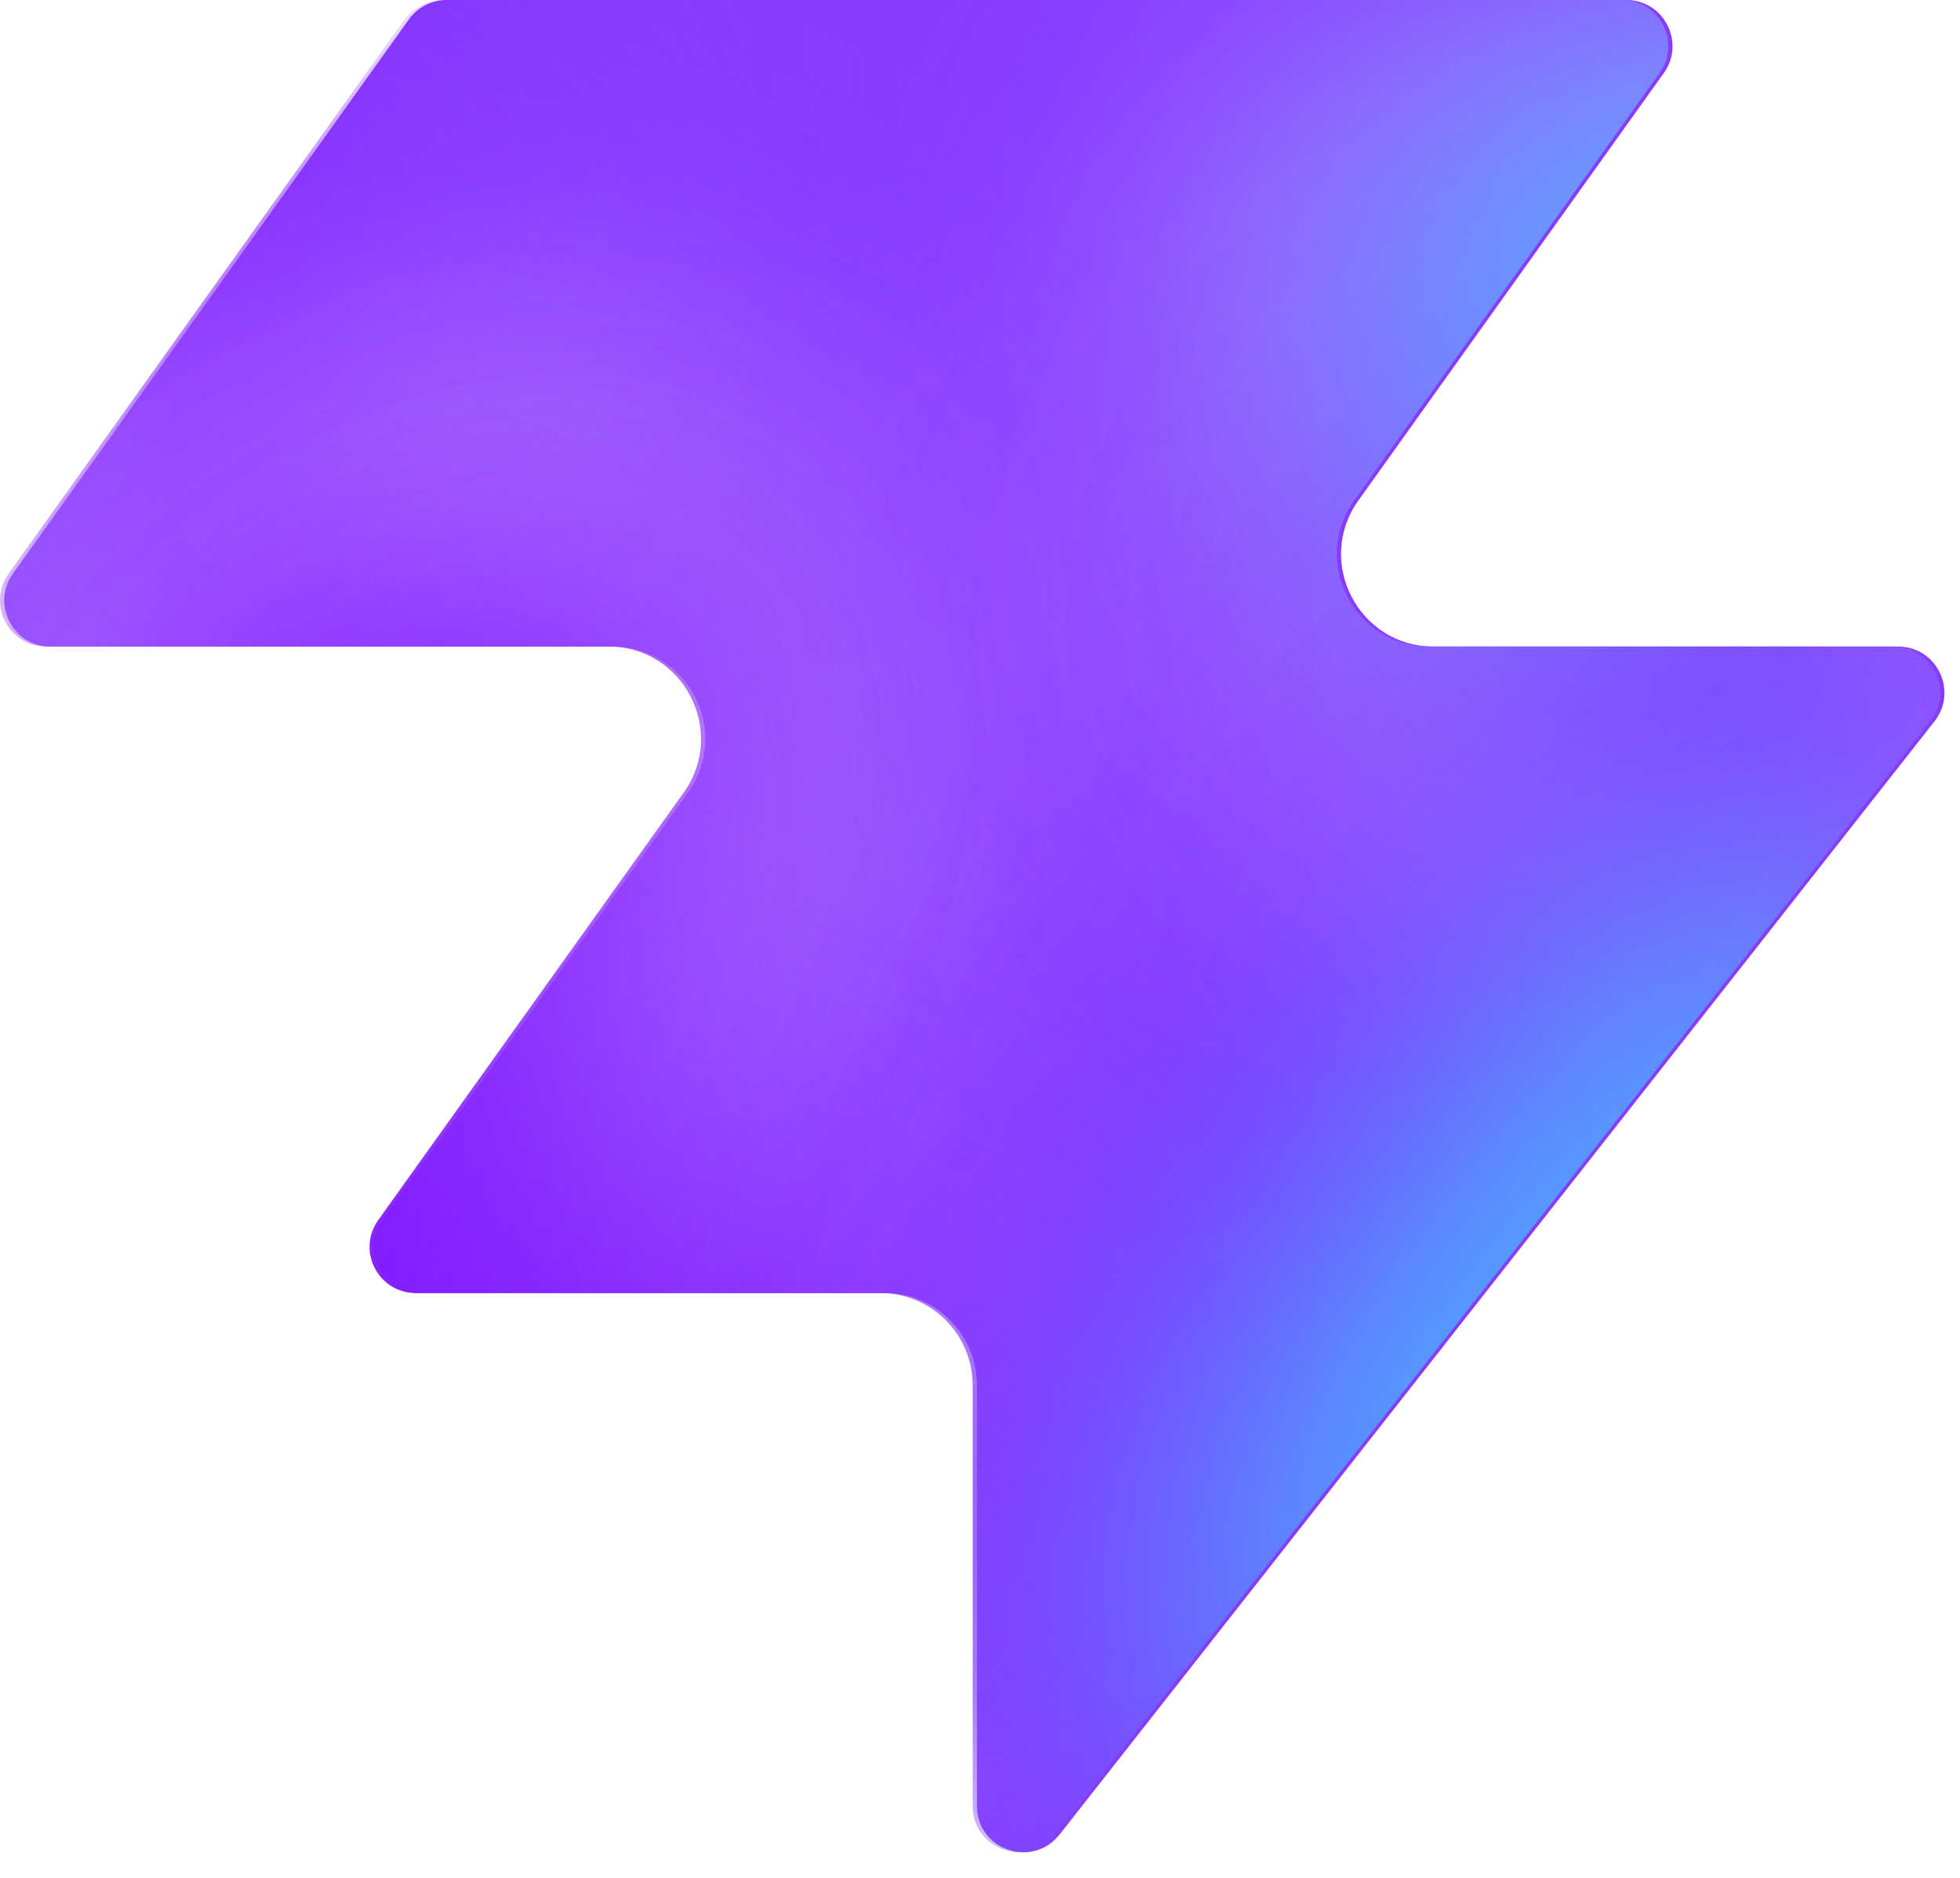
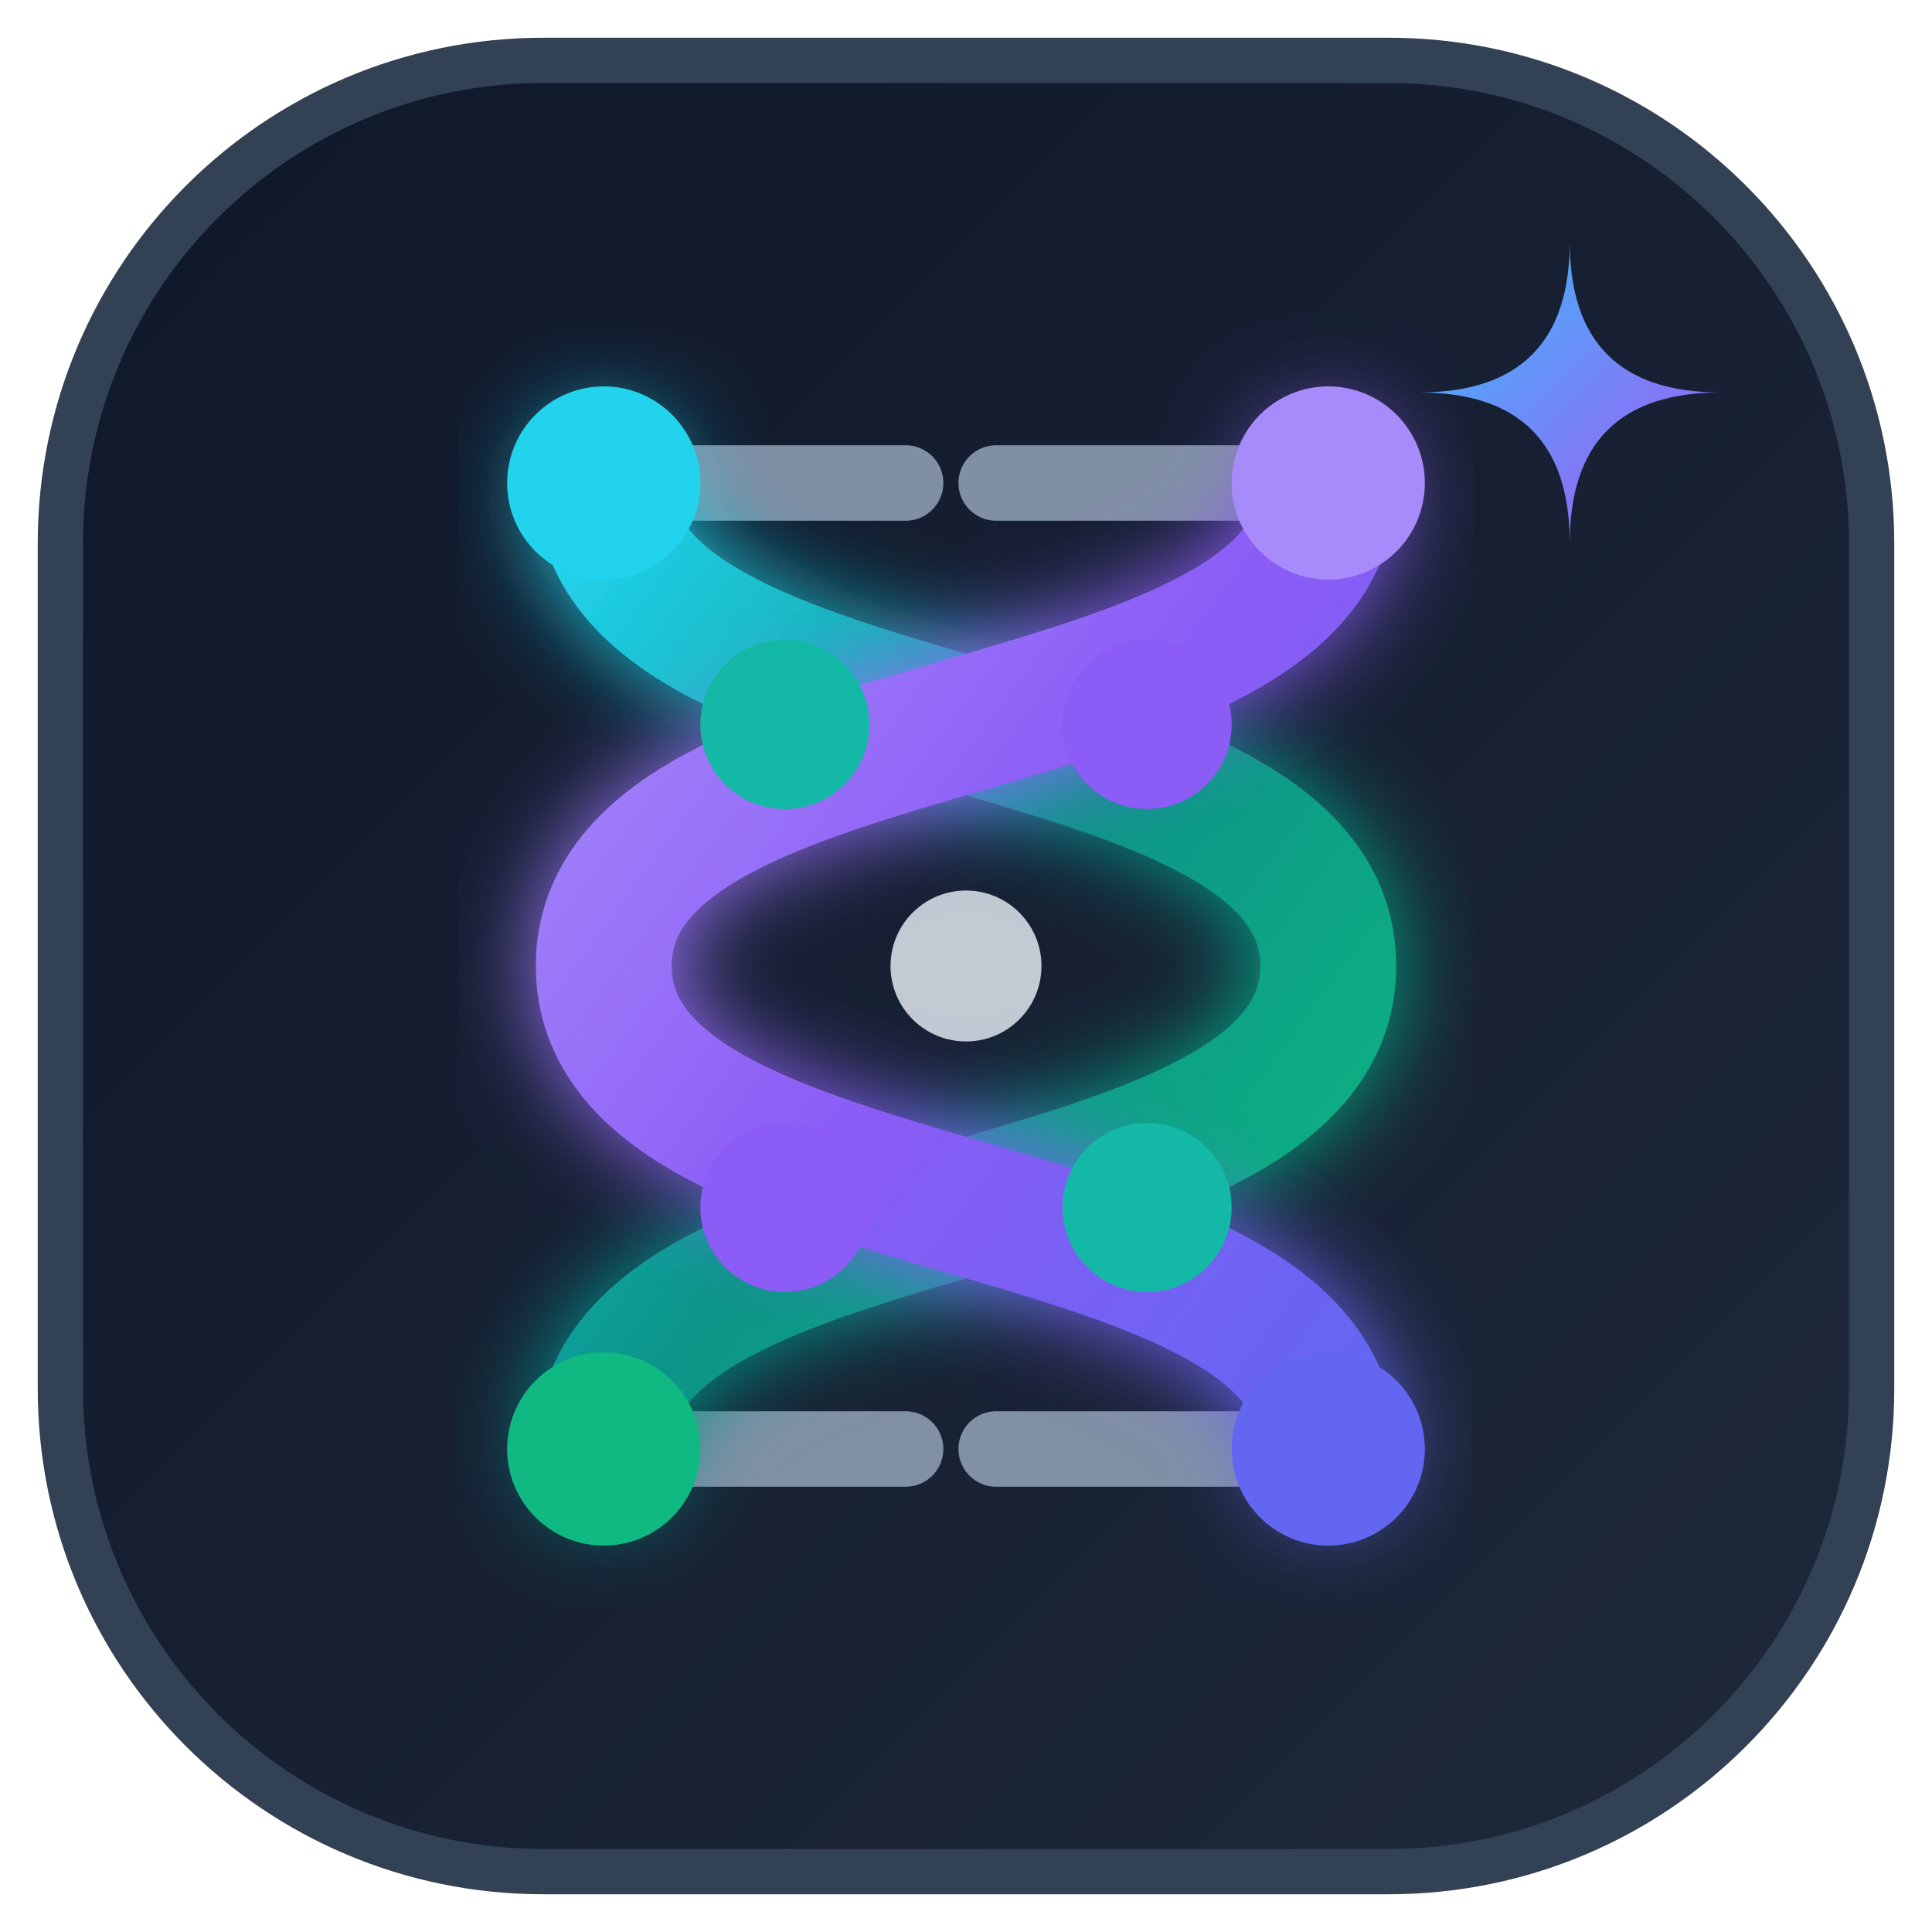
- <svg xmlns="http://www.w3.org/2000/svg" width="48" height="46" fill="none" viewBox="0 0 48 46">
-   <path fill="#863bff" d="M25.946 44.938c-.664.845-2.021.375-2.021-.698V33.937a2.26 2.26 0 0 0-2.262-2.262H10.287c-.92 0-1.456-1.04-.92-1.788l7.48-10.471c1.07-1.497 0-3.578-1.842-3.578H1.237c-.92 0-1.456-1.04-.92-1.788L10.013.474c.214-.297.556-.474.92-.474h28.894c.92 0 1.456 1.04.92 1.788l-7.48 10.471c-1.07 1.498 0 3.579 1.842 3.579h11.377c.943 0 1.473 1.088.89 1.83L25.947 44.94z" style="fill:#863bff;fill:color(display-p3 .525 .23 1);fill-opacity:1" />
-   <mask id="a" width="48" height="46" x="0" y="0" maskUnits="userSpaceOnUse" style="mask-type:alpha">
-     <path fill="#000" d="M25.842 44.938c-.664.844-2.021.375-2.021-.698V33.937a2.26 2.26 0 0 0-2.262-2.262H10.183c-.92 0-1.456-1.04-.92-1.788l7.48-10.471c1.07-1.498 0-3.579-1.842-3.579H1.133c-.92 0-1.456-1.04-.92-1.787L9.91.473c.214-.297.556-.474.92-.474h28.894c.92 0 1.456 1.04.92 1.788l-7.48 10.471c-1.07 1.498 0 3.578 1.842 3.578h11.377c.943 0 1.473 1.088.89 1.832L25.843 44.94z" style="fill:#000;fill-opacity:1" />
-   </mask>
-   <g mask="url(#a)">
-     <g filter="url(#b)">
-       <ellipse cx="5.508" cy="14.704" fill="#ede6ff" rx="5.508" ry="14.704" style="fill:#ede6ff;fill:color(display-p3 .927 .903 1);fill-opacity:1" transform="matrix(.00324 1 1 -.00324 -4.47 31.516)" />
-     </g>
-     <g filter="url(#c)">
-       <ellipse cx="10.399" cy="29.851" fill="#ede6ff" rx="10.399" ry="29.851" style="fill:#ede6ff;fill:color(display-p3 .927 .903 1);fill-opacity:1" transform="matrix(.00324 1 1 -.00324 -39.328 7.883)" />
-     </g>
-     <g filter="url(#d)">
-       <ellipse cx="5.508" cy="30.487" fill="#7e14ff" rx="5.508" ry="30.487" style="fill:#7e14ff;fill:color(display-p3 .492 .077 1);fill-opacity:1" transform="rotate(89.814 -25.913 -14.639)scale(1 -1)" />
-     </g>
-     <g filter="url(#e)">
-       <ellipse cx="5.508" cy="30.599" fill="#7e14ff" rx="5.508" ry="30.599" style="fill:#7e14ff;fill:color(display-p3 .492 .077 1);fill-opacity:1" transform="rotate(89.814 -32.644 -3.334)scale(1 -1)" />
-     </g>
-     <g filter="url(#f)">
-       <ellipse cx="5.508" cy="30.599" fill="#7e14ff" rx="5.508" ry="30.599" style="fill:#7e14ff;fill:color(display-p3 .492 .077 1);fill-opacity:1" transform="matrix(.00324 1 1 -.00324 -34.34 30.47)" />
-     </g>
-     <g filter="url(#g)">
-       <ellipse cx="14.072" cy="22.078" fill="#ede6ff" rx="14.072" ry="22.078" style="fill:#ede6ff;fill:color(display-p3 .927 .903 1);fill-opacity:1" transform="rotate(93.35 24.506 48.493)scale(-1 1)" />
-     </g>
-     <g filter="url(#h)">
-       <ellipse cx="3.47" cy="21.501" fill="#7e14ff" rx="3.47" ry="21.501" style="fill:#7e14ff;fill:color(display-p3 .492 .077 1);fill-opacity:1" transform="rotate(89.009 28.708 47.59)scale(-1 1)" />
-     </g>
-     <g filter="url(#i)">
-       <ellipse cx="3.47" cy="21.501" fill="#7e14ff" rx="3.47" ry="21.501" style="fill:#7e14ff;fill:color(display-p3 .492 .077 1);fill-opacity:1" transform="rotate(89.009 28.708 47.59)scale(-1 1)" />
-     </g>
-     <g filter="url(#j)">
-       <ellipse cx=".387" cy="8.972" fill="#7e14ff" rx="4.407" ry="29.108" style="fill:#7e14ff;fill:color(display-p3 .492 .077 1);fill-opacity:1" transform="rotate(39.51 .387 8.972)" />
-     </g>
-     <g filter="url(#k)">
-       <ellipse cx="47.523" cy="-6.092" fill="#7e14ff" rx="4.407" ry="29.108" style="fill:#7e14ff;fill:color(display-p3 .492 .077 1);fill-opacity:1" transform="rotate(37.892 47.523 -6.092)" />
-     </g>
-     <g filter="url(#l)">
-       <ellipse cx="41.412" cy="6.333" fill="#47bfff" rx="5.971" ry="9.665" style="fill:#47bfff;fill:color(display-p3 .28 .748 1);fill-opacity:1" transform="rotate(37.892 41.412 6.333)" />
-     </g>
-     <g filter="url(#m)">
-       <ellipse cx="-1.879" cy="38.332" fill="#7e14ff" rx="4.407" ry="29.108" style="fill:#7e14ff;fill:color(display-p3 .492 .077 1);fill-opacity:1" transform="rotate(37.892 -1.88 38.332)" />
-     </g>
-     <g filter="url(#n)">
-       <ellipse cx="-1.879" cy="38.332" fill="#7e14ff" rx="4.407" ry="29.108" style="fill:#7e14ff;fill:color(display-p3 .492 .077 1);fill-opacity:1" transform="rotate(37.892 -1.88 38.332)" />
-     </g>
-     <g filter="url(#o)">
-       <ellipse cx="35.651" cy="29.907" fill="#7e14ff" rx="4.407" ry="29.108" style="fill:#7e14ff;fill:color(display-p3 .492 .077 1);fill-opacity:1" transform="rotate(37.892 35.651 29.907)" />
-     </g>
-     <g filter="url(#p)">
-       <ellipse cx="38.418" cy="32.4" fill="#47bfff" rx="5.971" ry="15.297" style="fill:#47bfff;fill:color(display-p3 .28 .748 1);fill-opacity:1" transform="rotate(37.892 38.418 32.4)" />
-     </g>
-   </g>
+ <svg xmlns="http://www.w3.org/2000/svg" viewBox="0 0 64 64" width="64" height="64">
  <defs>
-     <filter id="b" width="60.045" height="41.654" x="-19.77" y="16.149" color-interpolation-filters="sRGB" filterUnits="userSpaceOnUse">
-       <feFlood flood-opacity="0" result="BackgroundImageFix" />
-       <feBlend in="SourceGraphic" in2="BackgroundImageFix" result="shape" />
-       <feGaussianBlur result="effect1_foregroundBlur_2002_17158" stdDeviation="7.659" />
-     </filter>
-     <filter id="c" width="90.34" height="51.437" x="-54.613" y="-7.533" color-interpolation-filters="sRGB" filterUnits="userSpaceOnUse">
-       <feFlood flood-opacity="0" result="BackgroundImageFix" />
-       <feBlend in="SourceGraphic" in2="BackgroundImageFix" result="shape" />
-       <feGaussianBlur result="effect1_foregroundBlur_2002_17158" stdDeviation="7.659" />
-     </filter>
-     <filter id="d" width="79.355" height="29.4" x="-49.64" y="2.03" color-interpolation-filters="sRGB" filterUnits="userSpaceOnUse">
-       <feFlood flood-opacity="0" result="BackgroundImageFix" />
-       <feBlend in="SourceGraphic" in2="BackgroundImageFix" result="shape" />
-       <feGaussianBlur result="effect1_foregroundBlur_2002_17158" stdDeviation="4.596" />
-     </filter>
-     <filter id="e" width="79.579" height="29.4" x="-45.045" y="20.029" color-interpolation-filters="sRGB" filterUnits="userSpaceOnUse">
-       <feFlood flood-opacity="0" result="BackgroundImageFix" />
-       <feBlend in="SourceGraphic" in2="BackgroundImageFix" result="shape" />
-       <feGaussianBlur result="effect1_foregroundBlur_2002_17158" stdDeviation="4.596" />
-     </filter>
-     <filter id="f" width="79.579" height="29.4" x="-43.513" y="21.178" color-interpolation-filters="sRGB" filterUnits="userSpaceOnUse">
-       <feFlood flood-opacity="0" result="BackgroundImageFix" />
-       <feBlend in="SourceGraphic" in2="BackgroundImageFix" result="shape" />
-       <feGaussianBlur result="effect1_foregroundBlur_2002_17158" stdDeviation="4.596" />
-     </filter>
-     <filter id="g" width="74.749" height="58.852" x="15.756" y="-17.901" color-interpolation-filters="sRGB" filterUnits="userSpaceOnUse">
-       <feFlood flood-opacity="0" result="BackgroundImageFix" />
-       <feBlend in="SourceGraphic" in2="BackgroundImageFix" result="shape" />
-       <feGaussianBlur result="effect1_foregroundBlur_2002_17158" stdDeviation="7.659" />
-     </filter>
-     <filter id="h" width="61.377" height="25.362" x="23.548" y="2.284" color-interpolation-filters="sRGB" filterUnits="userSpaceOnUse">
-       <feFlood flood-opacity="0" result="BackgroundImageFix" />
-       <feBlend in="SourceGraphic" in2="BackgroundImageFix" result="shape" />
-       <feGaussianBlur result="effect1_foregroundBlur_2002_17158" stdDeviation="4.596" />
-     </filter>
-     <filter id="i" width="61.377" height="25.362" x="23.548" y="2.284" color-interpolation-filters="sRGB" filterUnits="userSpaceOnUse">
-       <feFlood flood-opacity="0" result="BackgroundImageFix" />
-       <feBlend in="SourceGraphic" in2="BackgroundImageFix" result="shape" />
-       <feGaussianBlur result="effect1_foregroundBlur_2002_17158" stdDeviation="4.596" />
-     </filter>
-     <filter id="j" width="56.045" height="63.649" x="-27.636" y="-22.853" color-interpolation-filters="sRGB" filterUnits="userSpaceOnUse">
-       <feFlood flood-opacity="0" result="BackgroundImageFix" />
-       <feBlend in="SourceGraphic" in2="BackgroundImageFix" result="shape" />
-       <feGaussianBlur result="effect1_foregroundBlur_2002_17158" stdDeviation="4.596" />
-     </filter>
-     <filter id="k" width="54.814" height="64.646" x="20.116" y="-38.415" color-interpolation-filters="sRGB" filterUnits="userSpaceOnUse">
-       <feFlood flood-opacity="0" result="BackgroundImageFix" />
-       <feBlend in="SourceGraphic" in2="BackgroundImageFix" result="shape" />
-       <feGaussianBlur result="effect1_foregroundBlur_2002_17158" stdDeviation="4.596" />
-     </filter>
-     <filter id="l" width="33.541" height="35.313" x="24.641" y="-11.323" color-interpolation-filters="sRGB" filterUnits="userSpaceOnUse">
-       <feFlood flood-opacity="0" result="BackgroundImageFix" />
-       <feBlend in="SourceGraphic" in2="BackgroundImageFix" result="shape" />
-       <feGaussianBlur result="effect1_foregroundBlur_2002_17158" stdDeviation="4.596" />
-     </filter>
-     <filter id="m" width="54.814" height="64.646" x="-29.286" y="6.009" color-interpolation-filters="sRGB" filterUnits="userSpaceOnUse">
-       <feFlood flood-opacity="0" result="BackgroundImageFix" />
-       <feBlend in="SourceGraphic" in2="BackgroundImageFix" result="shape" />
-       <feGaussianBlur result="effect1_foregroundBlur_2002_17158" stdDeviation="4.596" />
-     </filter>
-     <filter id="n" width="54.814" height="64.646" x="-29.286" y="6.009" color-interpolation-filters="sRGB" filterUnits="userSpaceOnUse">
-       <feFlood flood-opacity="0" result="BackgroundImageFix" />
-       <feBlend in="SourceGraphic" in2="BackgroundImageFix" result="shape" />
-       <feGaussianBlur result="effect1_foregroundBlur_2002_17158" stdDeviation="4.596" />
-     </filter>
-     <filter id="o" width="54.814" height="64.646" x="8.244" y="-2.416" color-interpolation-filters="sRGB" filterUnits="userSpaceOnUse">
-       <feFlood flood-opacity="0" result="BackgroundImageFix" />
-       <feBlend in="SourceGraphic" in2="BackgroundImageFix" result="shape" />
-       <feGaussianBlur result="effect1_foregroundBlur_2002_17158" stdDeviation="4.596" />
-     </filter>
-     <filter id="p" width="39.409" height="43.623" x="18.713" y="10.588" color-interpolation-filters="sRGB" filterUnits="userSpaceOnUse">
-       <feFlood flood-opacity="0" result="BackgroundImageFix" />
-       <feBlend in="SourceGraphic" in2="BackgroundImageFix" result="shape" />
-       <feGaussianBlur result="effect1_foregroundBlur_2002_17158" stdDeviation="4.596" />
+     <linearGradient id="bgGrad" x1="0%" y1="0%" x2="100%" y2="100%">
+       <stop offset="0%" stop-color="#0F172A" />
+       <stop offset="100%" stop-color="#1E293B" />
+     </linearGradient>
+     <linearGradient id="strandTeal" x1="0%" y1="0%" x2="100%" y2="100%">
+       <stop offset="0%" stop-color="#22D3EE" />
+       <stop offset="50%" stop-color="#0D9488" />
+       <stop offset="100%" stop-color="#10B981" />
+     </linearGradient>
+     <linearGradient id="strandViolet" x1="0%" y1="0%" x2="100%" y2="100%">
+       <stop offset="0%" stop-color="#A78BFA" />
+       <stop offset="50%" stop-color="#8B5CF6" />
+       <stop offset="100%" stop-color="#6366F1" />
+     </linearGradient>
+     <linearGradient id="sparkleGrad" x1="0%" y1="0%" x2="100%" y2="100%">
+       <stop offset="0%" stop-color="#38BDF8" />
+       <stop offset="100%" stop-color="#A855F7" />
+     </linearGradient>
+     <filter id="glow" x="-20%" y="-20%" width="140%" height="140%">
+       <feGaussianBlur stdDeviation="1.5" result="blur" />
+       <feComposite in="SourceGraphic" in2="blur" operator="over" />
    </filter>
  </defs>
+   <rect x="2" y="2" width="60" height="60" rx="16" fill="url(#bgGrad)" stroke="#334155" stroke-width="1.5" />
+   <g stroke-linecap="round" opacity="0.85">
+     <line x1="22" y1="16" x2="42" y2="16" stroke="#94A3B8" stroke-width="2.5" stroke-dasharray="8 3" />
+     <line x1="26" y1="24" x2="38" y2="24" stroke="#94A3B8" stroke-width="2.5" stroke-dasharray="5 2" />
+     <circle cx="32" cy="32" r="2.5" fill="#E2E8F0" />
+     <line x1="26" y1="40" x2="38" y2="40" stroke="#94A3B8" stroke-width="2.5" stroke-dasharray="5 2" />
+     <line x1="22" y1="48" x2="42" y2="48" stroke="#94A3B8" stroke-width="2.5" stroke-dasharray="8 3" />
+   </g>
+   <path d="M 20 16 C 20 25, 44 23, 44 32 C 44 41, 20 39, 20 48" fill="none" stroke="url(#strandTeal)" stroke-width="4.5" stroke-linecap="round" filter="url(#glow)" />
+   <path d="M 44 16 C 44 25, 20 23, 20 32 C 20 41, 44 39, 44 48" fill="none" stroke="url(#strandViolet)" stroke-width="4.5" stroke-linecap="round" filter="url(#glow)" />
+   <circle cx="20" cy="16" r="3.2" fill="#22D3EE" />
+   <circle cx="44" cy="16" r="3.2" fill="#A78BFA" />
+   <circle cx="26" cy="24" r="2.8" fill="#14B8A6" />
+   <circle cx="38" cy="24" r="2.8" fill="#8B5CF6" />
+   <circle cx="26" cy="40" r="2.8" fill="#8B5CF6" />
+   <circle cx="38" cy="40" r="2.8" fill="#14B8A6" />
+   <circle cx="20" cy="48" r="3.2" fill="#10B981" />
+   <circle cx="44" cy="48" r="3.2" fill="#6366F1" />
+   <path d="M 52 8 Q 52 13 47 13 Q 52 13 52 18 Q 52 13 57 13 Q 52 13 52 8 Z" fill="url(#sparkleGrad)" />
</svg>
